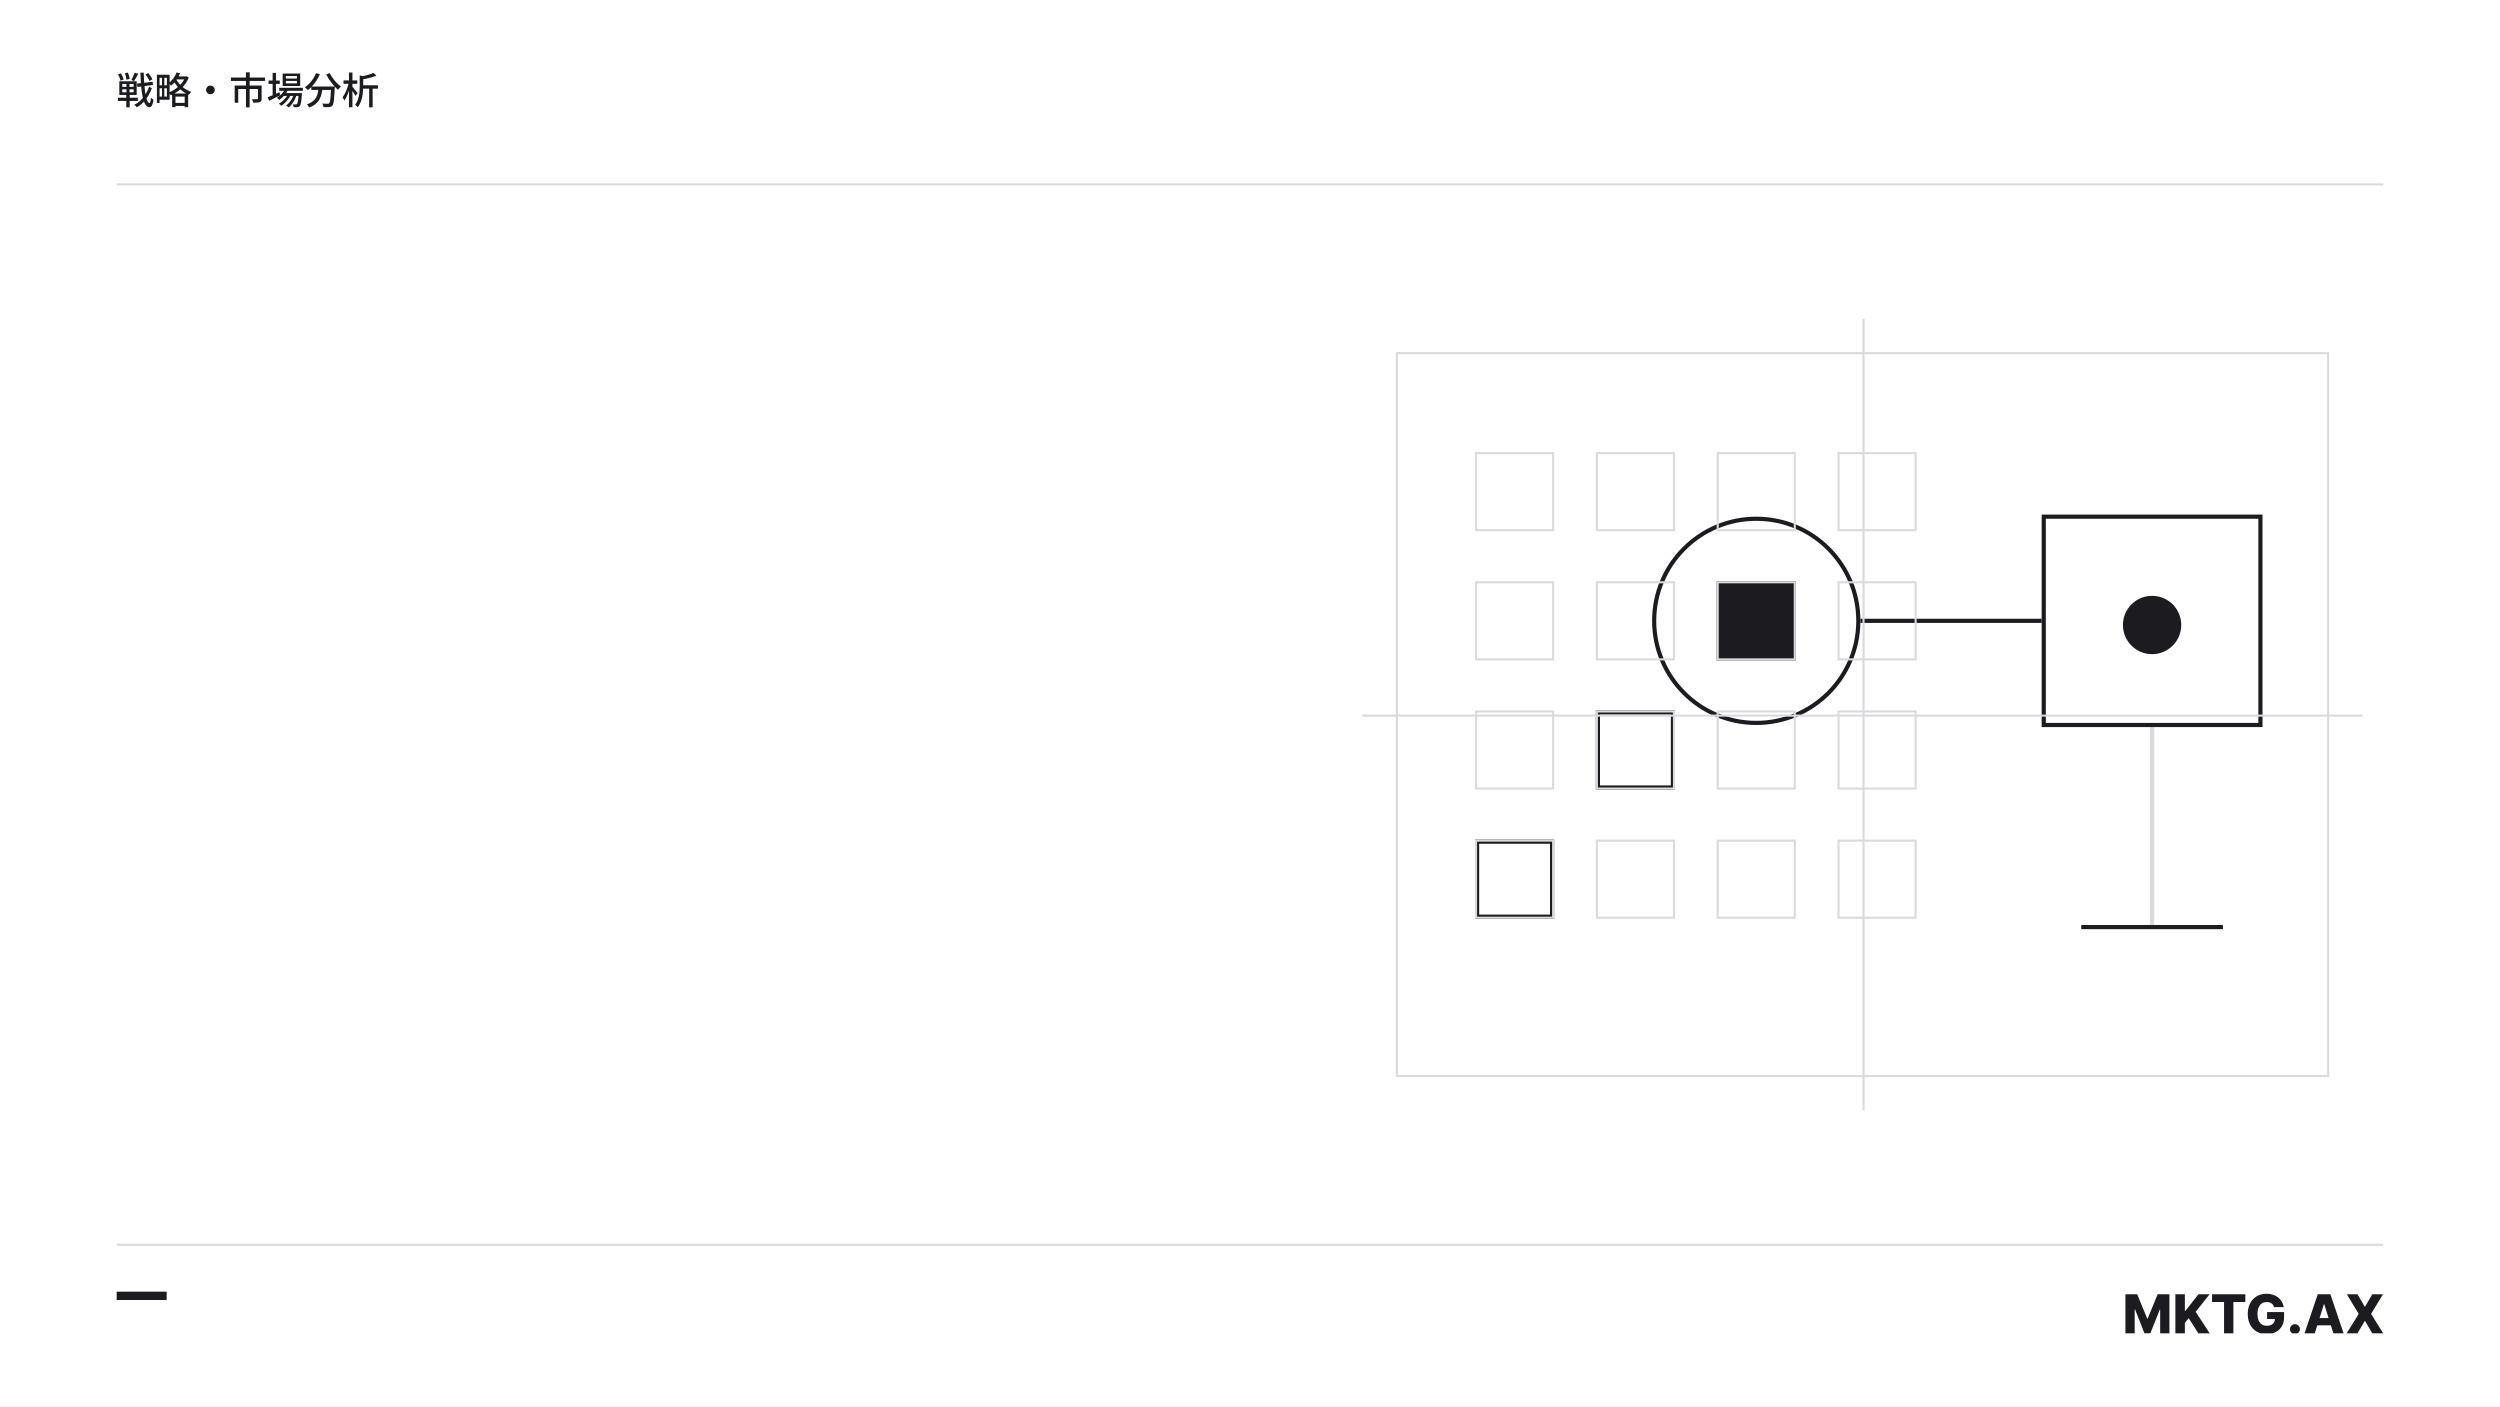
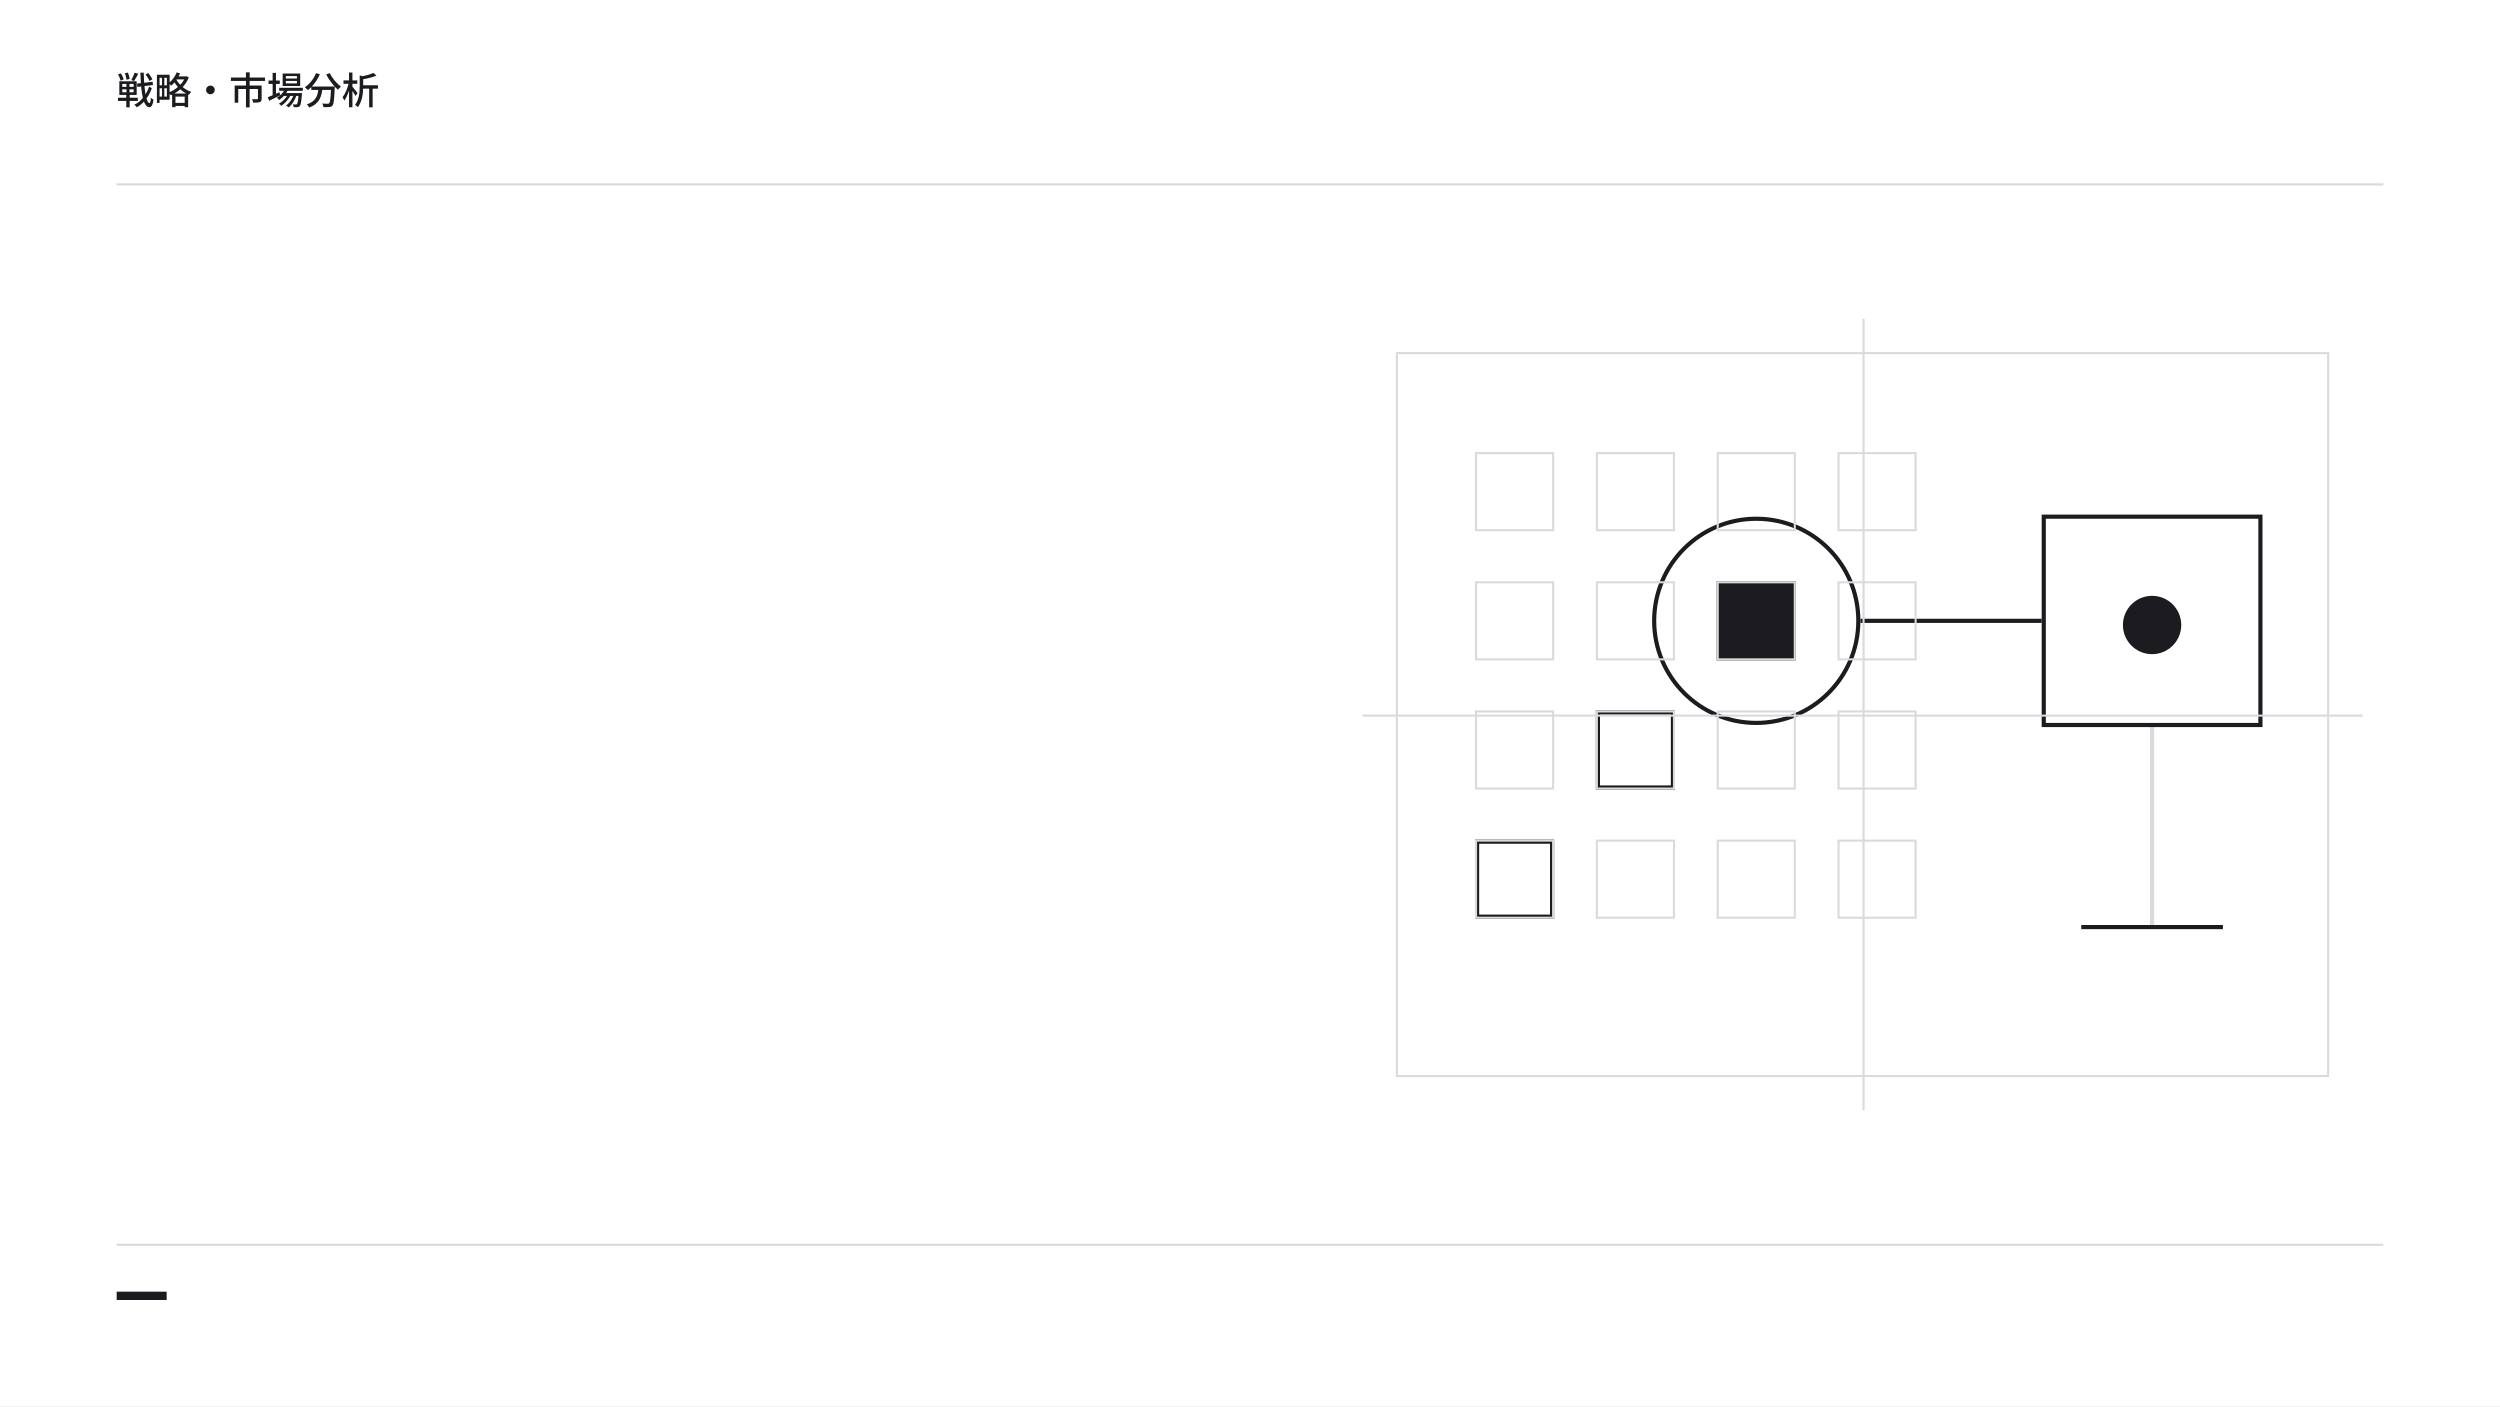
<svg xmlns="http://www.w3.org/2000/svg" width="1200" height="675" viewBox="0 0 1200 675" fill="none">
  <rect width="1200" height="675" fill="white" />
  <path d="M65.774 40.136L73.244 39.236L73.442 40.802L65.972 41.738L65.774 40.136ZM69.86 35.744L71.156 35.06C71.42 35.36 71.678 35.69 71.93 36.05C72.194 36.41 72.434 36.77 72.65 37.13C72.866 37.478 73.034 37.796 73.154 38.084L71.768 38.876C71.672 38.588 71.516 38.264 71.3 37.904C71.096 37.532 70.868 37.16 70.616 36.788C70.364 36.404 70.112 36.056 69.86 35.744ZM56.666 35.672L58.052 35.222C58.34 35.666 58.604 36.17 58.844 36.734C59.084 37.286 59.246 37.766 59.33 38.174L57.854 38.696C57.794 38.288 57.644 37.802 57.404 37.238C57.176 36.662 56.93 36.14 56.666 35.672ZM59.96 35.168L61.4 34.844C61.604 35.324 61.784 35.852 61.94 36.428C62.108 36.992 62.216 37.472 62.264 37.868L60.716 38.264C60.692 37.868 60.608 37.376 60.464 36.788C60.32 36.2 60.152 35.66 59.96 35.168ZM58.682 42.89V44.276H64.136V42.89H58.682ZM58.682 40.298V41.684H64.136V40.298H58.682ZM57.278 39.02H65.612V45.572H57.278V39.02ZM56.63 46.922H66.152V48.434H56.63V46.922ZM64.604 34.898L66.35 35.384C66.038 36.008 65.702 36.638 65.342 37.274C64.994 37.91 64.67 38.45 64.37 38.894L63.02 38.426C63.212 38.102 63.404 37.736 63.596 37.328C63.8 36.908 63.992 36.488 64.172 36.068C64.352 35.648 64.496 35.258 64.604 34.898ZM60.698 39.488H62.156V44.906H62.246V51.512H60.608V44.906H60.698V39.488ZM71.57 41.594L72.884 42.332C72.464 43.592 71.894 44.816 71.174 46.004C70.454 47.18 69.632 48.242 68.708 49.19C67.784 50.138 66.776 50.906 65.684 51.494C65.54 51.29 65.354 51.074 65.126 50.846C64.898 50.618 64.67 50.426 64.442 50.27C65.558 49.766 66.578 49.07 67.502 48.182C68.438 47.282 69.248 46.268 69.932 45.14C70.628 44 71.174 42.818 71.57 41.594ZM67.376 34.88H68.978C69.014 36.452 69.08 37.958 69.176 39.398C69.272 40.838 69.398 42.164 69.554 43.376C69.722 44.588 69.914 45.65 70.13 46.562C70.358 47.462 70.604 48.17 70.868 48.686C71.144 49.19 71.438 49.454 71.75 49.478C71.93 49.478 72.074 49.256 72.182 48.812C72.302 48.368 72.392 47.726 72.452 46.886C72.548 46.994 72.674 47.114 72.83 47.246C72.986 47.378 73.142 47.498 73.298 47.606C73.466 47.714 73.592 47.792 73.676 47.84C73.544 48.8 73.376 49.544 73.172 50.072C72.968 50.612 72.74 50.984 72.488 51.188C72.248 51.392 72.002 51.488 71.75 51.476C71.126 51.452 70.58 51.17 70.112 50.63C69.656 50.09 69.266 49.328 68.942 48.344C68.63 47.348 68.366 46.172 68.15 44.816C67.934 43.448 67.766 41.93 67.646 40.262C67.526 38.582 67.436 36.788 67.376 34.88ZM76.196 35.87H81.416V47.858H76.196V46.382H80.102V37.346H76.196V35.87ZM75.314 35.87H76.592V49.406H75.314V35.87ZM76.034 40.946H80.768V42.368H76.034V40.946ZM83.63 49.37H89.552V50.864H83.63V49.37ZM84.332 36.662H89.318V38.102H84.332V36.662ZM77.762 36.68H78.878V47.066H77.762V36.68ZM82.622 44.888H90.308V51.44H88.652V46.382H84.224V51.458H82.622V44.888ZM88.94 36.662H89.228L89.534 36.59L90.632 37.148C90.248 38.18 89.744 39.134 89.12 40.01C88.508 40.886 87.818 41.69 87.05 42.422C86.282 43.142 85.46 43.784 84.584 44.348C83.72 44.9 82.844 45.362 81.956 45.734C81.848 45.53 81.698 45.296 81.506 45.032C81.314 44.768 81.128 44.558 80.948 44.402C81.776 44.102 82.592 43.706 83.396 43.214C84.212 42.71 84.98 42.134 85.7 41.486C86.42 40.838 87.062 40.136 87.626 39.38C88.19 38.612 88.628 37.808 88.94 36.968V36.662ZM84.8 34.754L86.42 35.204C86.096 35.972 85.706 36.728 85.25 37.472C84.806 38.204 84.32 38.882 83.792 39.506C83.276 40.118 82.736 40.658 82.172 41.126C82.088 41.018 81.968 40.892 81.812 40.748C81.668 40.592 81.512 40.442 81.344 40.298C81.188 40.154 81.044 40.034 80.912 39.938C81.728 39.338 82.478 38.582 83.162 37.67C83.858 36.746 84.404 35.774 84.8 34.754ZM84.386 37.76C84.782 38.54 85.328 39.344 86.024 40.172C86.732 40.988 87.566 41.744 88.526 42.44C89.498 43.136 90.584 43.688 91.784 44.096C91.676 44.204 91.55 44.342 91.406 44.51C91.262 44.678 91.13 44.852 91.01 45.032C90.89 45.212 90.788 45.374 90.704 45.518C89.804 45.158 88.964 44.714 88.184 44.186C87.404 43.646 86.696 43.064 86.06 42.44C85.424 41.804 84.866 41.156 84.386 40.496C83.906 39.824 83.504 39.17 83.18 38.534L84.386 37.76ZM101 41.072C101.384 41.072 101.732 41.168 102.044 41.36C102.356 41.552 102.608 41.804 102.8 42.116C102.992 42.416 103.088 42.764 103.088 43.16C103.088 43.532 102.992 43.88 102.8 44.204C102.608 44.516 102.356 44.768 102.044 44.96C101.744 45.152 101.396 45.248 101 45.248C100.628 45.248 100.28 45.158 99.956 44.978C99.644 44.786 99.392 44.534 99.2 44.222C99.008 43.898 98.912 43.544 98.912 43.16C98.912 42.776 99.002 42.428 99.182 42.116C99.374 41.804 99.626 41.552 99.938 41.36C100.262 41.168 100.616 41.072 101 41.072ZM118.046 34.718H119.864V38.228H118.046V34.718ZM118.064 38.75H119.828V51.548H118.064V38.75ZM110.846 37.202H127.19V38.858H110.846V37.202ZM112.646 41.072H124.472V42.728H114.356V49.316H112.646V41.072ZM123.824 41.072H125.588V47.318C125.588 47.762 125.528 48.116 125.408 48.38C125.3 48.644 125.078 48.848 124.742 48.992C124.394 49.112 123.962 49.19 123.446 49.226C122.93 49.262 122.294 49.28 121.538 49.28C121.514 49.016 121.442 48.728 121.322 48.416C121.202 48.104 121.082 47.828 120.962 47.588C121.322 47.6 121.67 47.612 122.006 47.624C122.354 47.636 122.654 47.642 122.906 47.642C123.158 47.63 123.332 47.624 123.428 47.624C123.584 47.624 123.686 47.6 123.734 47.552C123.794 47.504 123.824 47.42 123.824 47.3V41.072ZM134.012 42.134H145.37V43.592H134.012V42.134ZM136.01 44.672H143.66V46.04H136.01V44.672ZM136.802 42.674L138.278 43.052C137.822 44.072 137.21 45.008 136.442 45.86C135.686 46.712 134.882 47.42 134.03 47.984C133.958 47.888 133.85 47.774 133.706 47.642C133.562 47.51 133.418 47.378 133.274 47.246C133.13 47.114 132.998 47.012 132.878 46.94C133.718 46.46 134.486 45.848 135.182 45.104C135.878 44.36 136.418 43.55 136.802 42.674ZM143.372 44.672H144.956C144.956 44.672 144.95 44.756 144.938 44.924C144.938 45.08 144.932 45.212 144.92 45.32C144.836 46.52 144.74 47.504 144.632 48.272C144.536 49.028 144.428 49.61 144.308 50.018C144.188 50.438 144.044 50.738 143.876 50.918C143.708 51.098 143.534 51.224 143.354 51.296C143.186 51.368 142.988 51.416 142.76 51.44C142.556 51.452 142.292 51.458 141.968 51.458C141.656 51.47 141.32 51.47 140.96 51.458C140.948 51.242 140.906 51.002 140.834 50.738C140.774 50.474 140.684 50.258 140.564 50.09C140.876 50.114 141.158 50.126 141.41 50.126C141.674 50.138 141.872 50.144 142.004 50.144C142.124 50.144 142.226 50.132 142.31 50.108C142.394 50.084 142.466 50.03 142.526 49.946C142.646 49.826 142.754 49.592 142.85 49.244C142.946 48.884 143.036 48.356 143.12 47.66C143.216 46.964 143.3 46.052 143.372 44.924V44.672ZM137.216 38.858V40.046H142.526V38.858H137.216ZM137.216 36.518V37.706H142.526V36.518H137.216ZM135.686 35.312H144.092V41.27H135.686V35.312ZM128.882 38.66H134.3V40.28H128.882V38.66ZM130.862 34.988H132.464V46.112H130.862V34.988ZM128.522 46.67C128.978 46.49 129.512 46.274 130.124 46.022C130.736 45.758 131.384 45.476 132.068 45.176C132.752 44.864 133.436 44.558 134.12 44.258L134.498 45.734C133.586 46.19 132.662 46.652 131.726 47.12C130.79 47.588 129.938 48.008 129.17 48.38L128.522 46.67ZM141.176 44.96L142.346 45.59C142.118 46.334 141.806 47.09 141.41 47.858C141.026 48.614 140.588 49.322 140.096 49.982C139.604 50.63 139.082 51.164 138.53 51.584C138.386 51.428 138.2 51.26 137.972 51.08C137.744 50.9 137.522 50.75 137.306 50.63C137.87 50.258 138.404 49.766 138.908 49.154C139.424 48.542 139.874 47.87 140.258 47.138C140.654 46.406 140.96 45.68 141.176 44.96ZM138.404 44.978L139.538 45.644C139.226 46.292 138.824 46.94 138.332 47.588C137.852 48.236 137.318 48.842 136.73 49.406C136.154 49.958 135.578 50.42 135.002 50.792C134.87 50.624 134.696 50.444 134.48 50.252C134.276 50.06 134.072 49.898 133.868 49.766C134.468 49.454 135.056 49.04 135.632 48.524C136.22 48.008 136.754 47.444 137.234 46.832C137.714 46.208 138.104 45.59 138.404 44.978ZM149.438 41.522H159.482V43.178H149.438V41.522ZM158.924 41.522H160.706C160.706 41.522 160.7 41.576 160.688 41.684C160.688 41.78 160.688 41.888 160.688 42.008C160.688 42.128 160.682 42.224 160.67 42.296C160.61 43.676 160.544 44.858 160.472 45.842C160.412 46.826 160.34 47.642 160.256 48.29C160.184 48.938 160.088 49.454 159.968 49.838C159.86 50.21 159.728 50.48 159.572 50.648C159.368 50.912 159.146 51.092 158.906 51.188C158.678 51.296 158.396 51.362 158.06 51.386C157.76 51.422 157.352 51.44 156.836 51.44C156.332 51.44 155.804 51.428 155.252 51.404C155.24 51.14 155.18 50.846 155.072 50.522C154.976 50.21 154.85 49.928 154.694 49.676C155.246 49.724 155.756 49.76 156.224 49.784C156.704 49.796 157.052 49.802 157.268 49.802C157.448 49.802 157.592 49.784 157.7 49.748C157.82 49.712 157.928 49.646 158.024 49.55C158.18 49.394 158.312 49.046 158.42 48.506C158.528 47.954 158.618 47.138 158.69 46.058C158.774 44.978 158.852 43.574 158.924 41.846V41.522ZM151.706 35.114L153.524 35.636C153.08 36.668 152.558 37.658 151.958 38.606C151.358 39.542 150.704 40.406 149.996 41.198C149.288 41.99 148.55 42.674 147.782 43.25C147.686 43.13 147.548 42.986 147.368 42.818C147.188 42.638 147.002 42.464 146.81 42.296C146.618 42.128 146.456 41.996 146.324 41.9C147.08 41.396 147.794 40.79 148.466 40.082C149.15 39.374 149.768 38.6 150.32 37.76C150.884 36.908 151.346 36.026 151.706 35.114ZM158.24 35.078C158.528 35.666 158.876 36.266 159.284 36.878C159.704 37.49 160.154 38.09 160.634 38.678C161.126 39.254 161.63 39.794 162.146 40.298C162.662 40.79 163.166 41.216 163.658 41.576C163.514 41.696 163.346 41.846 163.154 42.026C162.974 42.206 162.8 42.392 162.632 42.584C162.464 42.764 162.326 42.932 162.218 43.088C161.726 42.656 161.216 42.164 160.688 41.612C160.172 41.048 159.662 40.442 159.158 39.794C158.666 39.146 158.198 38.48 157.754 37.796C157.322 37.1 156.932 36.416 156.584 35.744L158.24 35.078ZM152.966 42.008H154.82C154.724 43.004 154.574 43.976 154.37 44.924C154.166 45.86 153.842 46.748 153.398 47.588C152.954 48.428 152.33 49.19 151.526 49.874C150.734 50.558 149.69 51.14 148.394 51.62C148.322 51.464 148.226 51.29 148.106 51.098C147.986 50.906 147.854 50.72 147.71 50.54C147.566 50.36 147.422 50.21 147.278 50.09C148.478 49.694 149.432 49.208 150.14 48.632C150.86 48.056 151.406 47.414 151.778 46.706C152.162 45.986 152.432 45.23 152.588 44.438C152.756 43.646 152.882 42.836 152.966 42.008ZM173.54 40.928H181.406V42.548H173.54V40.928ZM172.658 36.176L174.728 36.788C174.716 36.92 174.584 37.01 174.332 37.058V41.342C174.332 42.062 174.302 42.854 174.242 43.718C174.182 44.582 174.062 45.47 173.882 46.382C173.714 47.282 173.456 48.17 173.108 49.046C172.76 49.922 172.304 50.732 171.74 51.476C171.656 51.344 171.536 51.206 171.38 51.062C171.224 50.918 171.062 50.78 170.894 50.648C170.726 50.516 170.57 50.414 170.426 50.342C170.93 49.682 171.332 48.968 171.632 48.2C171.932 47.432 172.154 46.652 172.298 45.86C172.454 45.056 172.55 44.27 172.586 43.502C172.634 42.734 172.658 42.008 172.658 41.324V36.176ZM179.246 35.006L180.704 36.32C180.044 36.596 179.312 36.854 178.508 37.094C177.704 37.322 176.876 37.526 176.024 37.706C175.184 37.886 174.368 38.042 173.576 38.174C173.54 37.982 173.462 37.748 173.342 37.472C173.234 37.196 173.126 36.968 173.018 36.788C173.762 36.644 174.518 36.482 175.286 36.302C176.066 36.11 176.798 35.906 177.482 35.69C178.166 35.462 178.754 35.234 179.246 35.006ZM177.194 41.45H178.868V51.512H177.194V41.45ZM164.882 38.606H171.506V40.226H164.882V38.606ZM167.528 34.808H169.166V51.494H167.528V34.808ZM167.456 39.65L168.5 40.01C168.356 40.742 168.17 41.492 167.942 42.26C167.714 43.028 167.456 43.784 167.168 44.528C166.892 45.272 166.592 45.968 166.268 46.616C165.956 47.252 165.626 47.798 165.278 48.254C165.182 48.026 165.05 47.762 164.882 47.462C164.714 47.162 164.564 46.904 164.432 46.688C164.744 46.292 165.05 45.824 165.35 45.284C165.662 44.732 165.95 44.138 166.214 43.502C166.49 42.866 166.73 42.224 166.934 41.576C167.15 40.916 167.324 40.274 167.456 39.65ZM169.022 41.468C169.142 41.588 169.322 41.798 169.562 42.098C169.814 42.398 170.078 42.722 170.354 43.07C170.642 43.418 170.9 43.742 171.128 44.042C171.368 44.342 171.536 44.558 171.632 44.69L170.624 46.04C170.504 45.788 170.336 45.494 170.12 45.158C169.916 44.81 169.694 44.45 169.454 44.078C169.214 43.706 168.986 43.358 168.77 43.034C168.554 42.71 168.368 42.446 168.212 42.242L169.022 41.468Z" fill="#1C1C20" />
  <rect x="56" y="88" width="1088" height="1" fill="#DADADD" />
  <rect x="999" y="444" width="68" height="2" fill="#1C1C20" />
  <rect x="1032" y="349" width="2" height="95" fill="#DADADD" />
  <circle cx="1033" cy="300" r="14" fill="#1C1C20" />
  <rect x="981" y="248" width="104" height="100" stroke="#1C1C20" stroke-width="2" />
  <rect x="893" y="297" width="87" height="2" fill="#1C1C20" />
  <circle cx="843" cy="298" r="49" stroke="#1C1C20" stroke-width="2" />
  <rect x="767" y="342" width="36" height="36" stroke="#1C1C20" stroke-width="2" />
  <rect x="709" y="404" width="36" height="36" stroke="#1C1C20" stroke-width="2" />
  <rect x="824" y="279" width="38" height="38" fill="#1C1C20" />
  <rect x="882.5" y="403.5" width="37" height="37" stroke="#DADADD" />
  <rect x="824.5" y="403.5" width="37" height="37" stroke="#DADADD" />
  <rect x="766.5" y="403.5" width="37" height="37" stroke="#DADADD" />
  <rect x="708.5" y="403.5" width="37" height="37" stroke="#DADADD" />
  <rect x="882.5" y="341.5" width="37" height="37" stroke="#DADADD" />
  <rect x="824.5" y="341.5" width="37" height="37" stroke="#DADADD" />
  <rect x="766.5" y="341.5" width="37" height="37" stroke="#DADADD" />
  <rect x="708.5" y="341.5" width="37" height="37" stroke="#DADADD" />
  <rect x="882.5" y="279.5" width="37" height="37" stroke="#DADADD" />
  <rect x="824.5" y="279.5" width="37" height="37" stroke="#DADADD" />
  <rect x="766.5" y="279.5" width="37" height="37" stroke="#DADADD" />
  <rect x="708.5" y="279.5" width="37" height="37" stroke="#DADADD" />
  <rect x="882.5" y="217.5" width="37" height="37" stroke="#DADADD" />
  <rect x="824.5" y="217.5" width="37" height="37" stroke="#DADADD" />
  <rect x="766.5" y="217.5" width="37" height="37" stroke="#DADADD" />
  <rect x="708.5" y="217.5" width="37" height="37" stroke="#DADADD" />
  <rect x="894" y="153" width="1" height="380" fill="#DADADD" />
  <rect x="654" y="343" width="480" height="1" fill="#DADADD" />
  <rect x="670.5" y="169.5" width="447" height="347" stroke="#DADADD" />
  <rect x="56" y="597" width="1088" height="1" fill="#DADADD" />
  <g clip-path="url(#clip0_8_1347)">
-     <path d="M1020.2 621.258H1025.86L1030.65 632.925H1030.87L1035.67 621.258H1041.32V640.103H1036.88V628.527H1036.73L1032.18 639.983H1029.34L1024.81 628.463H1024.65V640.103H1020.2V621.258ZM1044.18 640.103V621.258H1048.74V629.227H1048.99L1055.24 621.258H1060.61L1053.92 629.669L1060.73 640.103H1055.27L1050.56 632.695L1048.74 634.996V640.103H1044.18ZM1061.79 624.958V621.258H1077.76V624.958H1072.03V640.103H1067.54V624.958H1061.79ZM1091.53 627.414C1091.43 627.027 1091.27 626.687 1091.07 626.393C1090.87 626.092 1090.62 625.838 1090.32 625.629C1090.03 625.42 1089.69 625.263 1089.31 625.16C1088.93 625.049 1088.51 624.993 1088.05 624.993C1087.13 624.993 1086.34 625.215 1085.67 625.656C1085.01 626.098 1084.49 626.742 1084.13 627.589C1083.76 628.429 1083.58 629.45 1083.58 630.653C1083.58 631.861 1083.76 632.891 1084.11 633.745C1084.46 634.598 1084.97 635.247 1085.63 635.695C1086.3 636.143 1087.1 636.367 1088.05 636.367C1088.89 636.367 1089.6 636.232 1090.18 635.962C1090.76 635.686 1091.2 635.296 1091.51 634.794C1091.81 634.291 1091.96 633.699 1091.96 633.018L1092.81 633.119H1088.21V629.797H1096.35V632.291C1096.35 633.978 1095.99 635.423 1095.27 636.625C1094.56 637.827 1093.58 638.751 1092.33 639.394C1091.08 640.038 1089.64 640.361 1088.02 640.361C1086.21 640.361 1084.63 639.971 1083.26 639.192C1081.9 638.413 1080.84 637.302 1080.08 635.861C1079.31 634.413 1078.93 632.695 1078.93 630.708C1078.93 629.162 1079.16 627.791 1079.62 626.595C1080.08 625.393 1080.73 624.375 1081.55 623.54C1082.37 622.706 1083.33 622.074 1084.42 621.645C1085.52 621.215 1086.7 621 1087.96 621C1089.06 621 1090.07 621.156 1091.02 621.469C1091.96 621.782 1092.8 622.224 1093.53 622.795C1094.25 623.365 1094.84 624.043 1095.3 624.828C1095.75 625.613 1096.04 626.475 1096.15 627.414H1091.53ZM1101.58 640.37C1100.92 640.37 1100.35 640.137 1099.88 639.67C1099.41 639.204 1099.18 638.64 1099.18 637.977C1099.18 637.327 1099.41 636.772 1099.88 636.312C1100.35 635.845 1100.92 635.612 1101.58 635.612C1102.21 635.612 1102.77 635.845 1103.25 636.312C1103.73 636.772 1103.98 637.327 1103.98 637.977C1103.98 638.419 1103.86 638.821 1103.63 639.183C1103.41 639.545 1103.12 639.833 1102.76 640.048C1102.4 640.262 1102.01 640.37 1101.58 640.37ZM1111.05 640.103H1106.14L1112.52 621.258H1118.59L1124.97 640.103H1120.06L1115.63 626.006H1115.48L1111.05 640.103ZM1110.39 632.686H1120.65V636.146H1110.39V632.686ZM1131.62 621.258L1135.07 627.212H1135.22L1138.7 621.258H1143.82L1138.12 630.68L1144 640.103H1138.76L1135.22 634.085H1135.07L1131.53 640.103H1126.33L1132.18 630.68L1126.48 621.258H1131.62Z" fill="#1C1C20" />
    <path d="M80 620H56V624H80V620Z" fill="#1C1C20" />
  </g>
  <defs>
    <clipPath id="clip0_8_1347">
      <rect width="1088" height="42" fill="white" transform="translate(56 598)" />
    </clipPath>
  </defs>
</svg>
